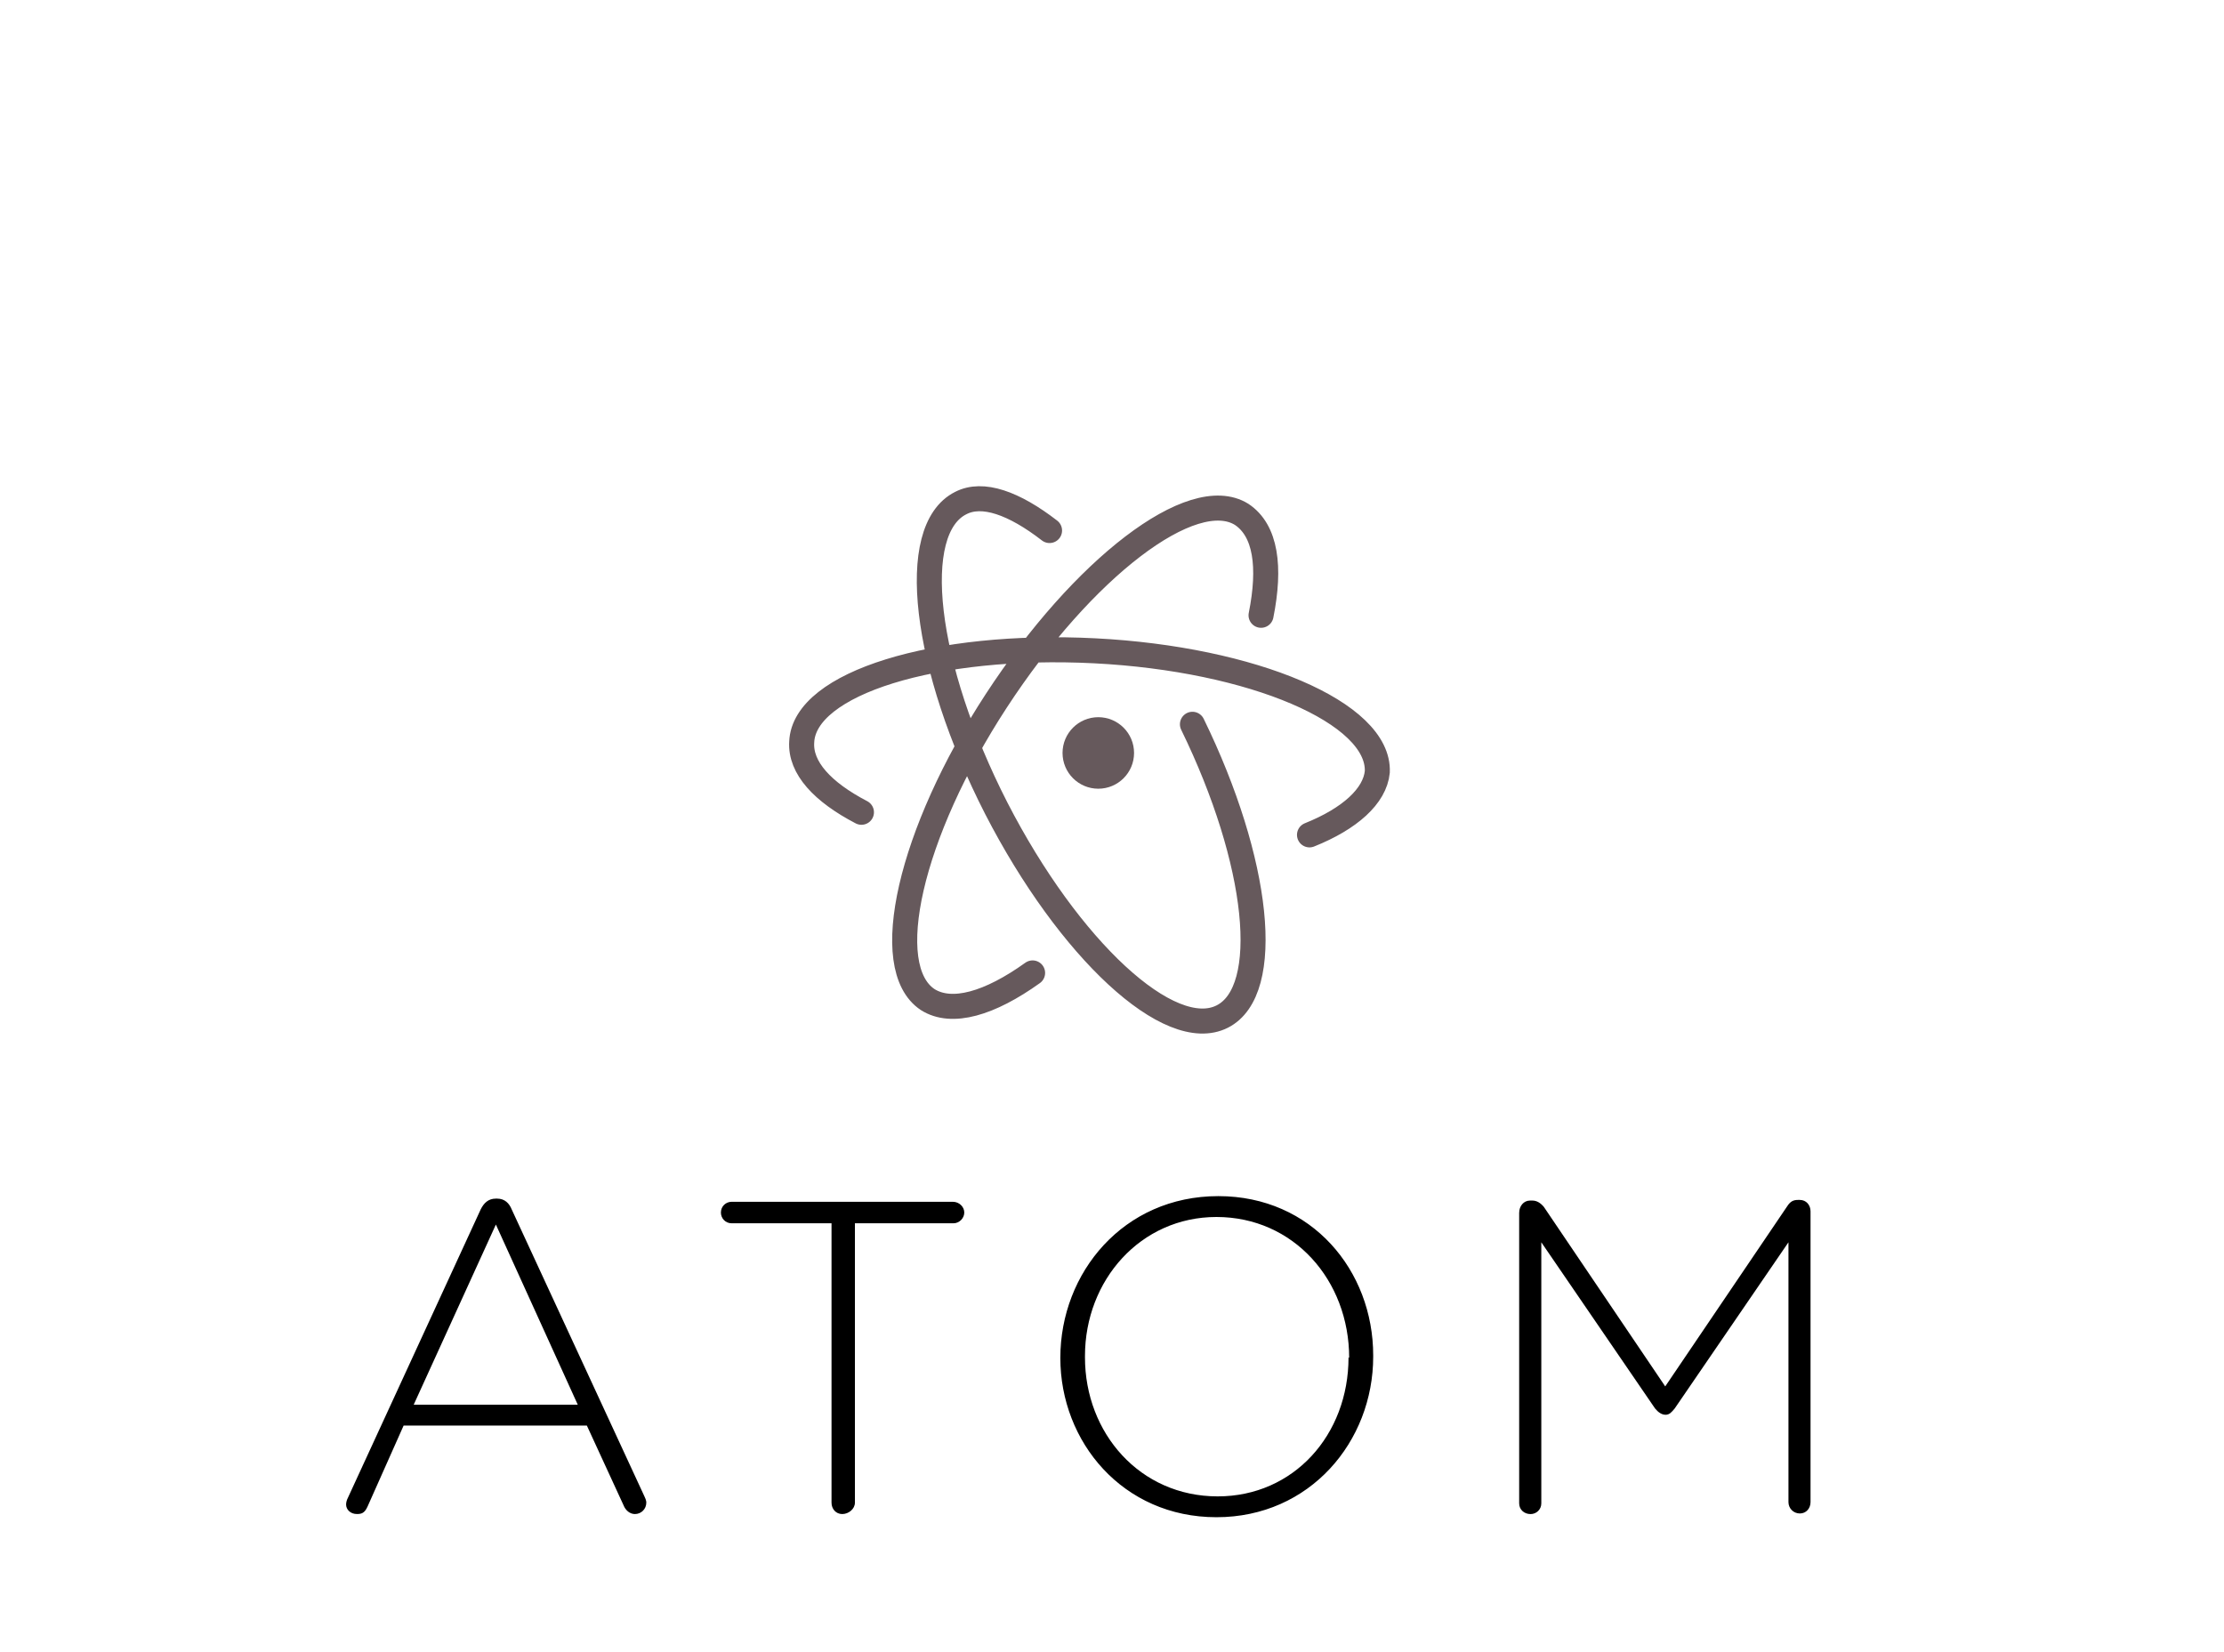
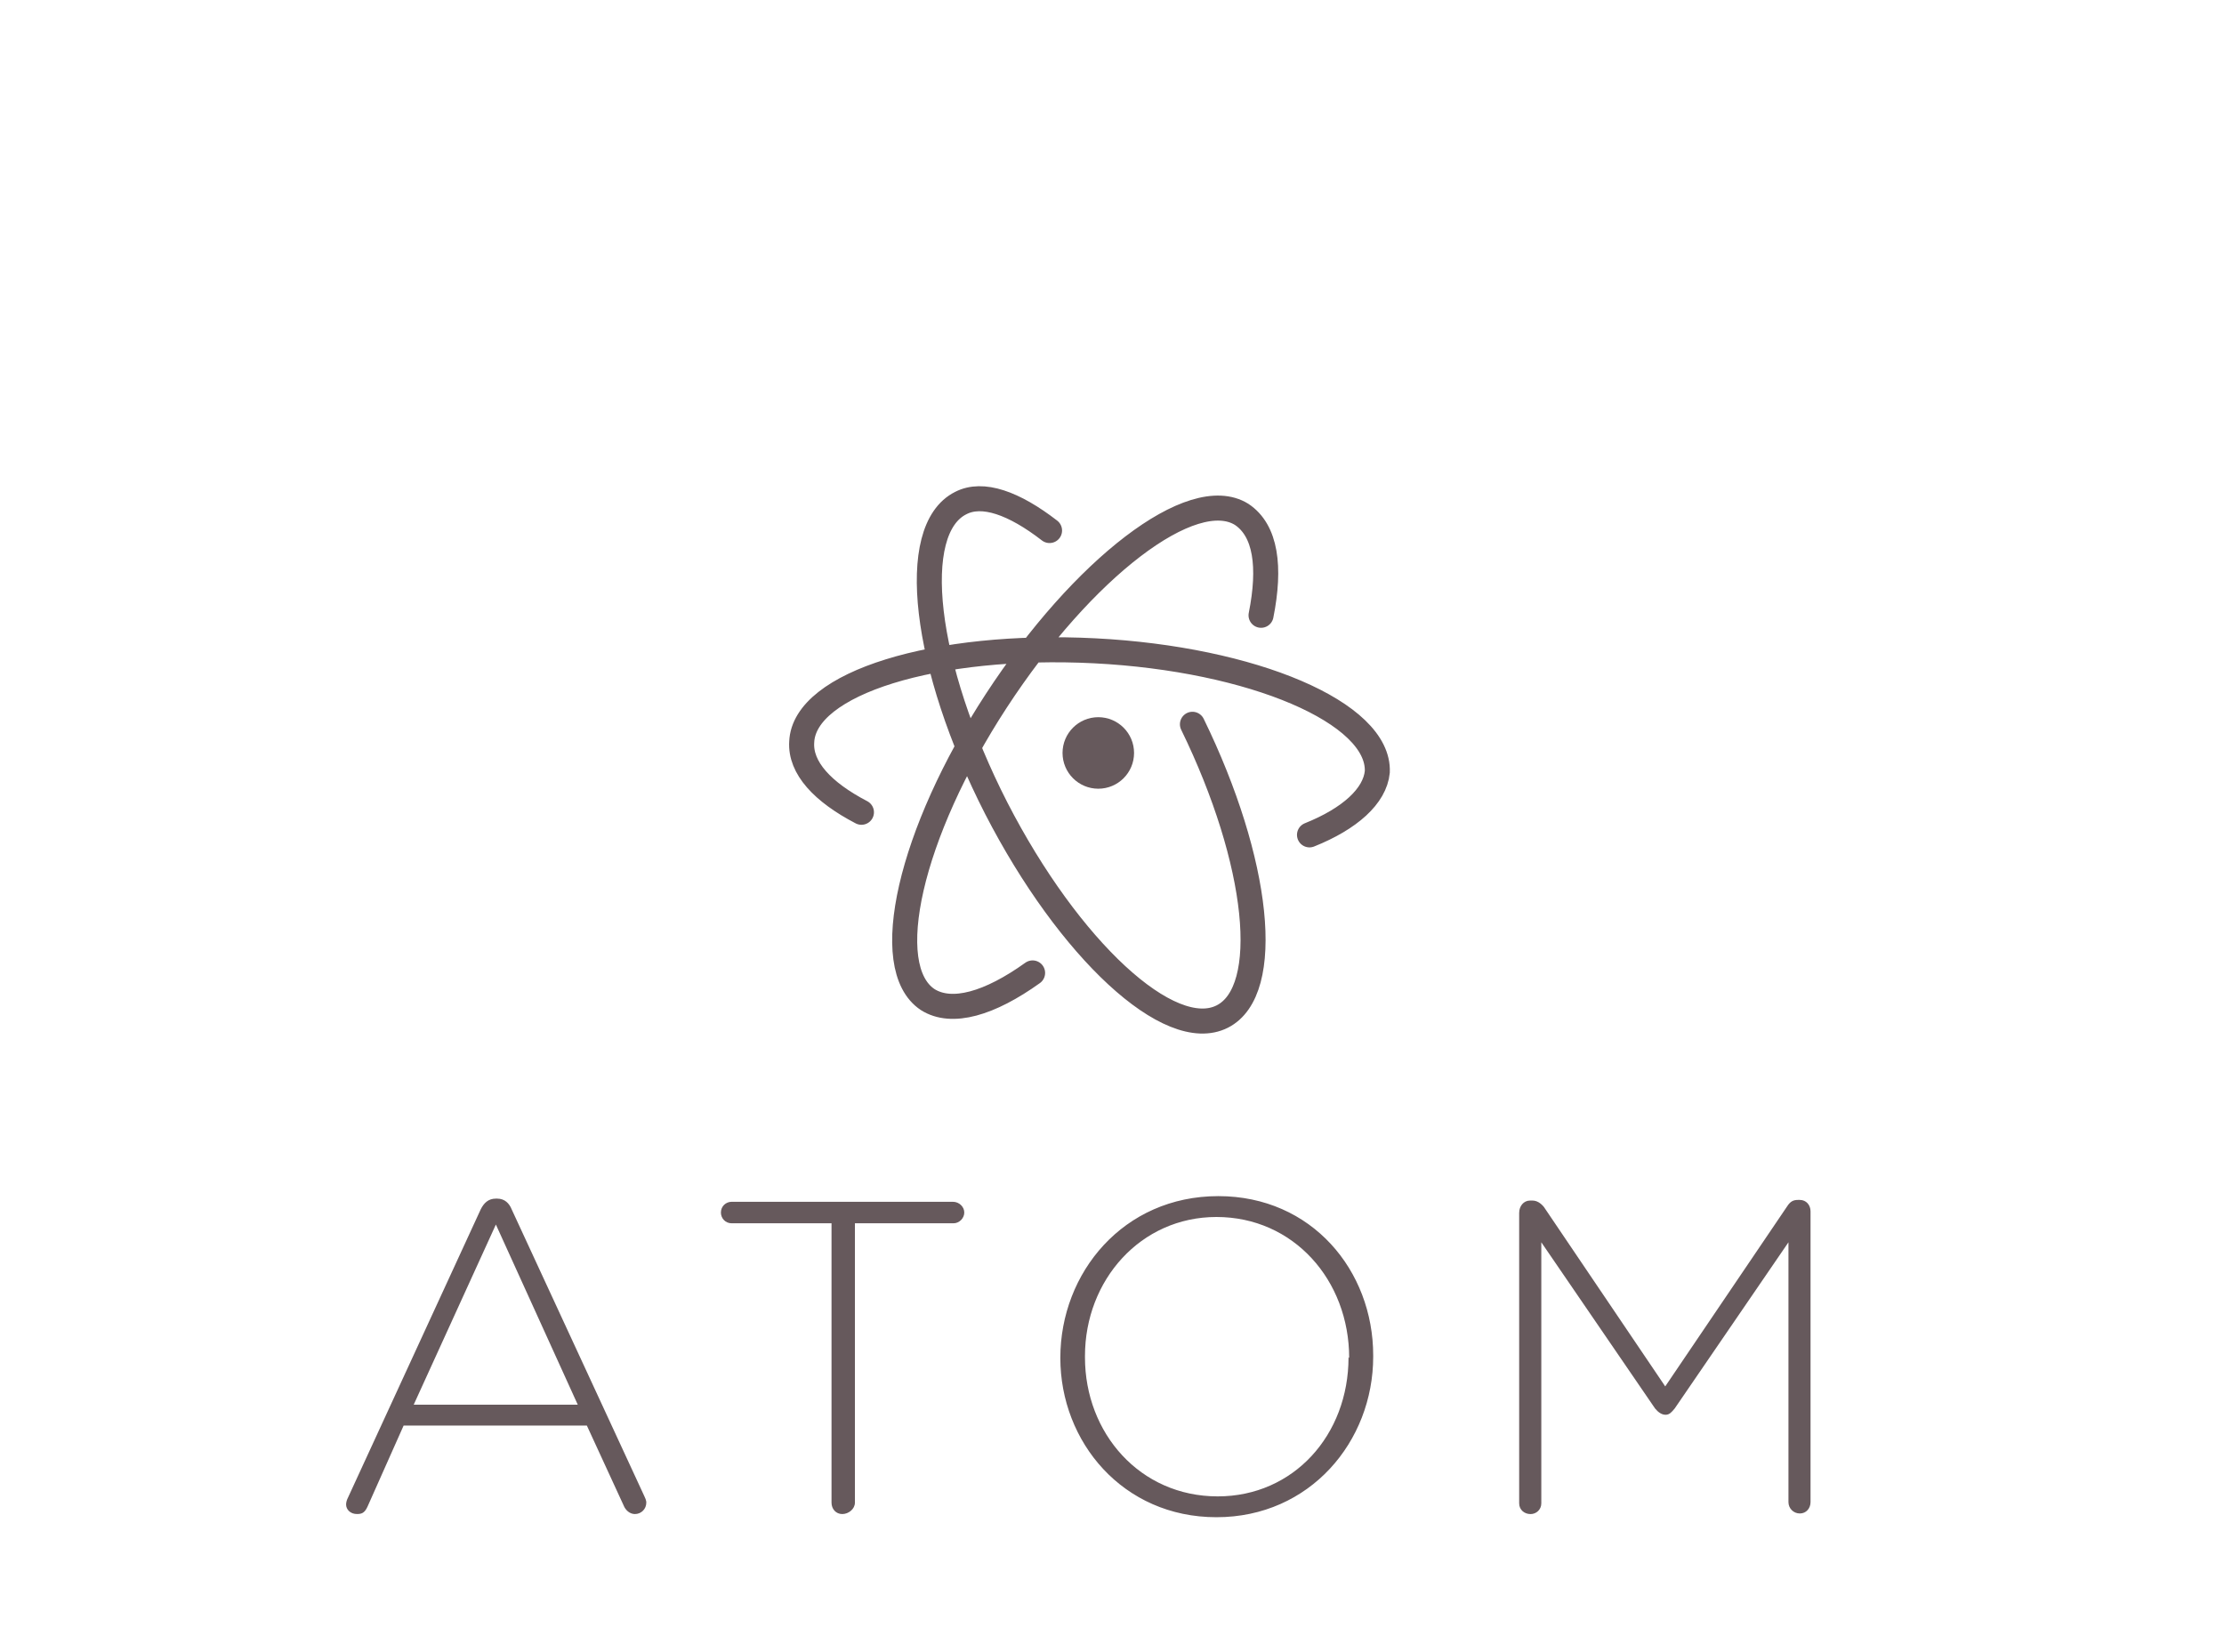
<svg xmlns="http://www.w3.org/2000/svg" width="276" height="205" viewBox="0 0 73.025 54.24" version="1.1" id="svg5914">
  <defs id="defs5908" />
  <g id="layer1" transform="translate(0,-242.7603)">
-     <path style="fill:#000000;fill-opacity:1;stroke:none;stroke-width:0.208;stroke-opacity:1" d="m -0.175,286.829 c 0.104,0.498 -0.208,0.996 -0.706,1.1 -0.498,0.104 -0.975,-0.208 -1.079,-0.706 -0.104,-0.498 0.208,-0.996 0.706,-1.1 0.477,-0.104 0.975,0.208 1.079,0.706 m 11.601,5.105 4.358,-9.464 c 0.104,-0.208 0.249,-0.353 0.498,-0.353 h 0.042 c 0.249,0 0.398,0.156 0.477,0.353 l 4.358,9.422 c 0.071,0.141 0.062,0.208 0.062,0.208 0,0.208 -0.166,0.374 -0.374,0.374 -0.166,0 -0.311,-0.125 -0.374,-0.291 l -1.204,-2.615 H 13.253 l -1.183,2.656 c -0.101,0.228 -0.208,0.249 -0.353,0.249 -0.208,0 -0.353,-0.145 -0.353,-0.311 0,-0.062 0.017,-0.143 0.062,-0.228 m 7.554,-3.03 -2.698,-5.936 -2.698,5.915 h 5.396 m 8.302,-5.956 h -3.258 c -0.208,0 -0.353,-0.166 -0.353,-0.353 0,-0.208 0.166,-0.353 0.353,-0.353 h 7.264 c 0.208,0 0.374,0.166 0.374,0.353 0,0.187 -0.166,0.353 -0.353,0.353 h -3.238 v 9.173 c 0,0.208 -0.208,0.374 -0.415,0.374 -0.208,0 -0.353,-0.166 -0.353,-0.374 v -9.173 m 7.513,4.421 c 0,-2.802 2.075,-5.313 5.188,-5.313 3.072,0 5.085,2.449 5.085,5.23 v 0.042 c 0,2.781 -2.075,5.271 -5.147,5.271 -3.072,0 -5.126,-2.47 -5.126,-5.23 m 9.484,0 c 0,-2.553 -1.826,-4.628 -4.358,-4.628 -2.49,0 -4.317,2.075 -4.317,4.566 v 0.042 c 0,2.49 1.806,4.566 4.358,4.566 2.49,0 4.296,-2.013 4.296,-4.566 m 5.604,-4.753 c 0,-0.208 0.145,-0.394 0.353,-0.394 h 0.083 c 0.145,0 0.27,0.083 0.374,0.208 l 3.985,5.894 4.005,-5.915 c 0.103,-0.16 0.202,-0.208 0.353,-0.208 h 0.062 c 0.208,0 0.351,0.166 0.351,0.374 v 9.547 c 0,0.208 -0.144,0.374 -0.351,0.374 -0.208,0 -0.374,-0.166 -0.374,-0.374 v -8.53 l -3.736,5.458 c -0.104,0.125 -0.174,0.205 -0.299,0.205 -0.125,0 -0.241,-0.08 -0.344,-0.205 l -3.736,-5.458 v 8.571 c 0,0.208 -0.166,0.353 -0.353,0.353 -0.208,0 -0.374,-0.145 -0.374,-0.353 v -9.547" id="path4-8-2" />
+     <path style="fill:#66595c;fill-opacity:1;stroke:none;stroke-width:0.208;stroke-opacity:1" d="m -0.175,286.829 c 0.104,0.498 -0.208,0.996 -0.706,1.1 -0.498,0.104 -0.975,-0.208 -1.079,-0.706 -0.104,-0.498 0.208,-0.996 0.706,-1.1 0.477,-0.104 0.975,0.208 1.079,0.706 m 11.601,5.105 4.358,-9.464 c 0.104,-0.208 0.249,-0.353 0.498,-0.353 h 0.042 c 0.249,0 0.398,0.156 0.477,0.353 l 4.358,9.422 c 0.071,0.141 0.062,0.208 0.062,0.208 0,0.208 -0.166,0.374 -0.374,0.374 -0.166,0 -0.311,-0.125 -0.374,-0.291 l -1.204,-2.615 H 13.253 l -1.183,2.656 c -0.101,0.228 -0.208,0.249 -0.353,0.249 -0.208,0 -0.353,-0.145 -0.353,-0.311 0,-0.062 0.017,-0.143 0.062,-0.228 m 7.554,-3.03 -2.698,-5.936 -2.698,5.915 h 5.396 m 8.302,-5.956 h -3.258 c -0.208,0 -0.353,-0.166 -0.353,-0.353 0,-0.208 0.166,-0.353 0.353,-0.353 h 7.264 c 0.208,0 0.374,0.166 0.374,0.353 0,0.187 -0.166,0.353 -0.353,0.353 h -3.238 v 9.173 c 0,0.208 -0.208,0.374 -0.415,0.374 -0.208,0 -0.353,-0.166 -0.353,-0.374 v -9.173 m 7.513,4.421 c 0,-2.802 2.075,-5.313 5.188,-5.313 3.072,0 5.085,2.449 5.085,5.23 v 0.042 c 0,2.781 -2.075,5.271 -5.147,5.271 -3.072,0 -5.126,-2.47 -5.126,-5.23 m 9.484,0 c 0,-2.553 -1.826,-4.628 -4.358,-4.628 -2.49,0 -4.317,2.075 -4.317,4.566 v 0.042 c 0,2.49 1.806,4.566 4.358,4.566 2.49,0 4.296,-2.013 4.296,-4.566 m 5.604,-4.753 c 0,-0.208 0.145,-0.394 0.353,-0.394 h 0.083 c 0.145,0 0.27,0.083 0.374,0.208 l 3.985,5.894 4.005,-5.915 c 0.103,-0.16 0.202,-0.208 0.353,-0.208 h 0.062 c 0.208,0 0.351,0.166 0.351,0.374 v 9.547 c 0,0.208 -0.144,0.374 -0.351,0.374 -0.208,0 -0.374,-0.166 -0.374,-0.374 v -8.53 l -3.736,5.458 c -0.104,0.125 -0.174,0.205 -0.299,0.205 -0.125,0 -0.241,-0.08 -0.344,-0.205 l -3.736,-5.458 v 8.571 c 0,0.208 -0.166,0.353 -0.353,0.353 -0.208,0 -0.374,-0.145 -0.374,-0.353 v -9.547" id="path4-8-2" />
    <g id="g6511-0" transform="matrix(0.712718,0,0,0.712718,7.718529,84.43822)">
      <path style="fill:none;fill-opacity:1;stroke:#66595c;stroke-width:1.153;stroke-linecap:round;stroke-opacity:1" id="path2-9-2-5" d="m 44.106,255.506 c 3.087,6.323 3.719,12.273 1.376,13.464 -2.417,1.227 -7.067,-3.087 -10.414,-9.596 -3.347,-6.546 -4.091,-12.831 -1.636,-14.059 1.004,-0.521 2.455,0 4.091,1.265 m -8.666,12.98 c -1.785,-0.93 -2.827,-2.046 -2.752,-3.236 0.112,-2.715 6.174,-4.575 13.501,-4.203 7.29,0.372 13.129,2.864 13.017,5.579 -0.112,1.116 -1.265,2.157 -3.124,2.901 m -12.757,6.36 c -1.971,1.413 -3.719,1.934 -4.835,1.227 -2.232,-1.488 -0.818,-7.662 3.161,-13.761 3.98,-6.1 9.038,-10.005 11.306,-8.591 1.116,0.744 1.339,2.417 0.893,4.649" />
      <circle r="1.296" cy="256.827" cx="39.769" id="path4547-6-6" style="opacity:1;fill:#66595c;fill-opacity:1;stroke:#66595c;stroke-width:0.703;stroke-linecap:round;stroke-linejoin:round;stroke-miterlimit:4;stroke-dasharray:none;stroke-dashoffset:19.011;stroke-opacity:1;paint-order:markers fill stroke" />
    </g>
  </g>
</svg>
